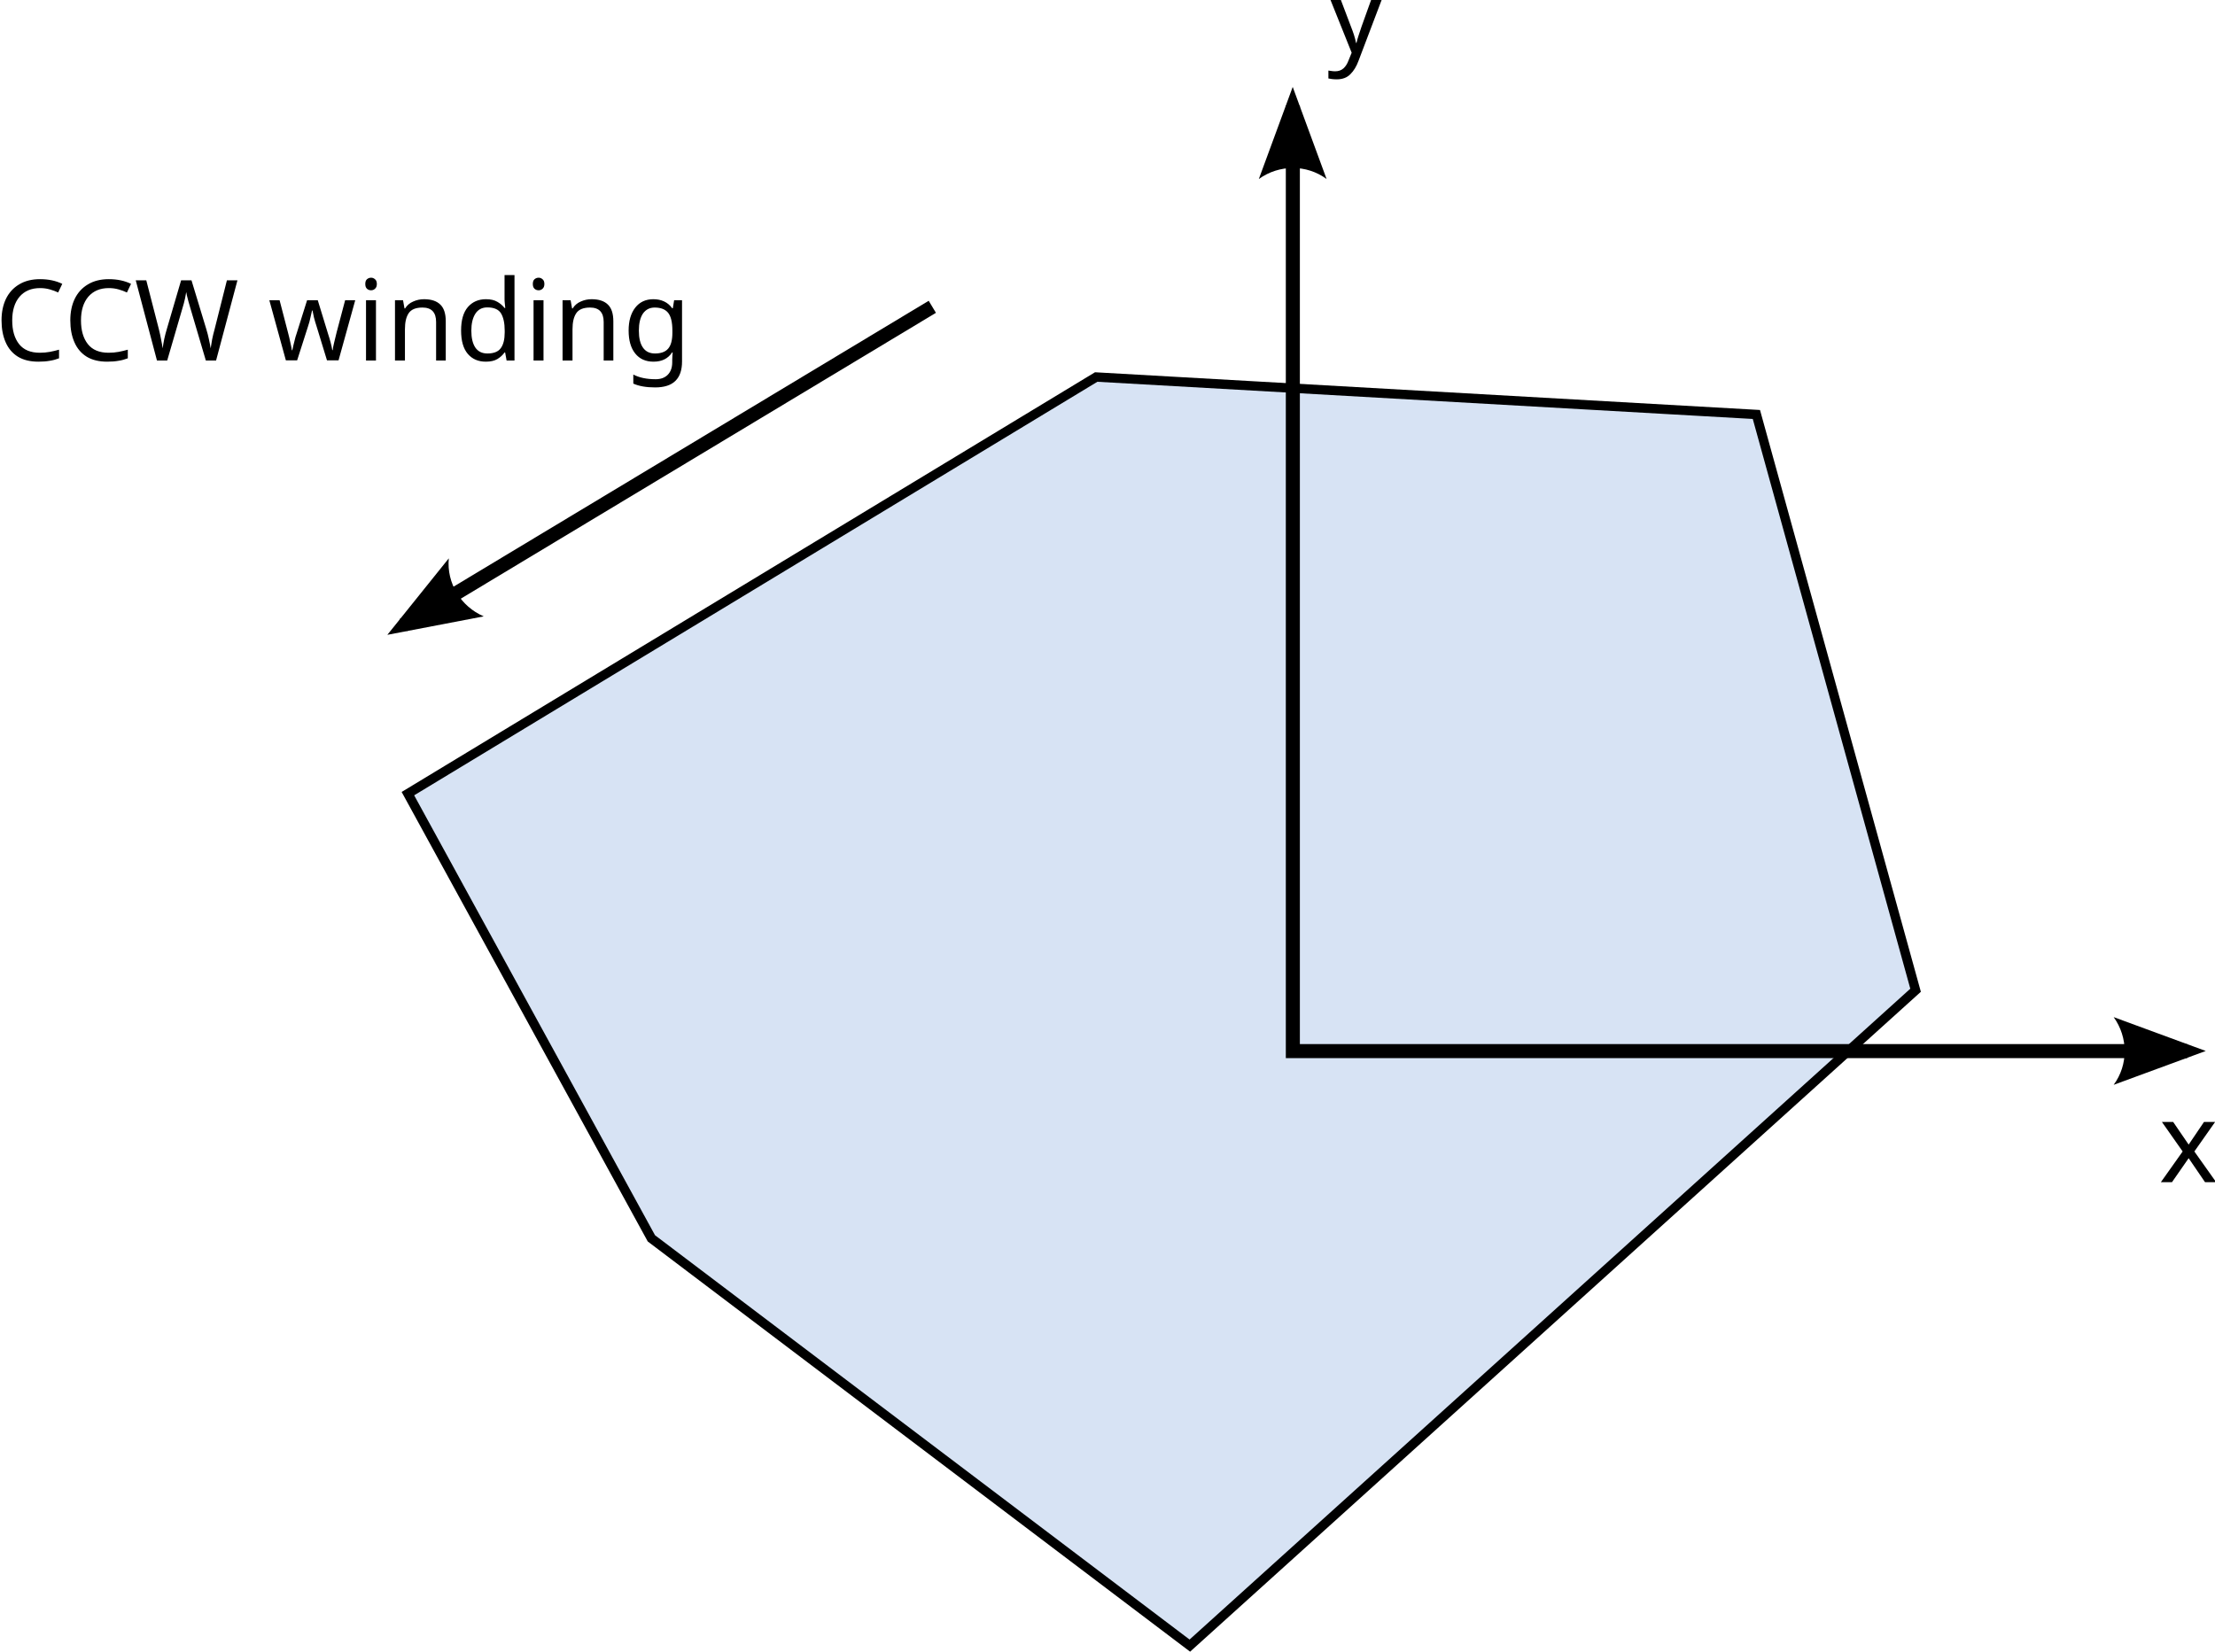
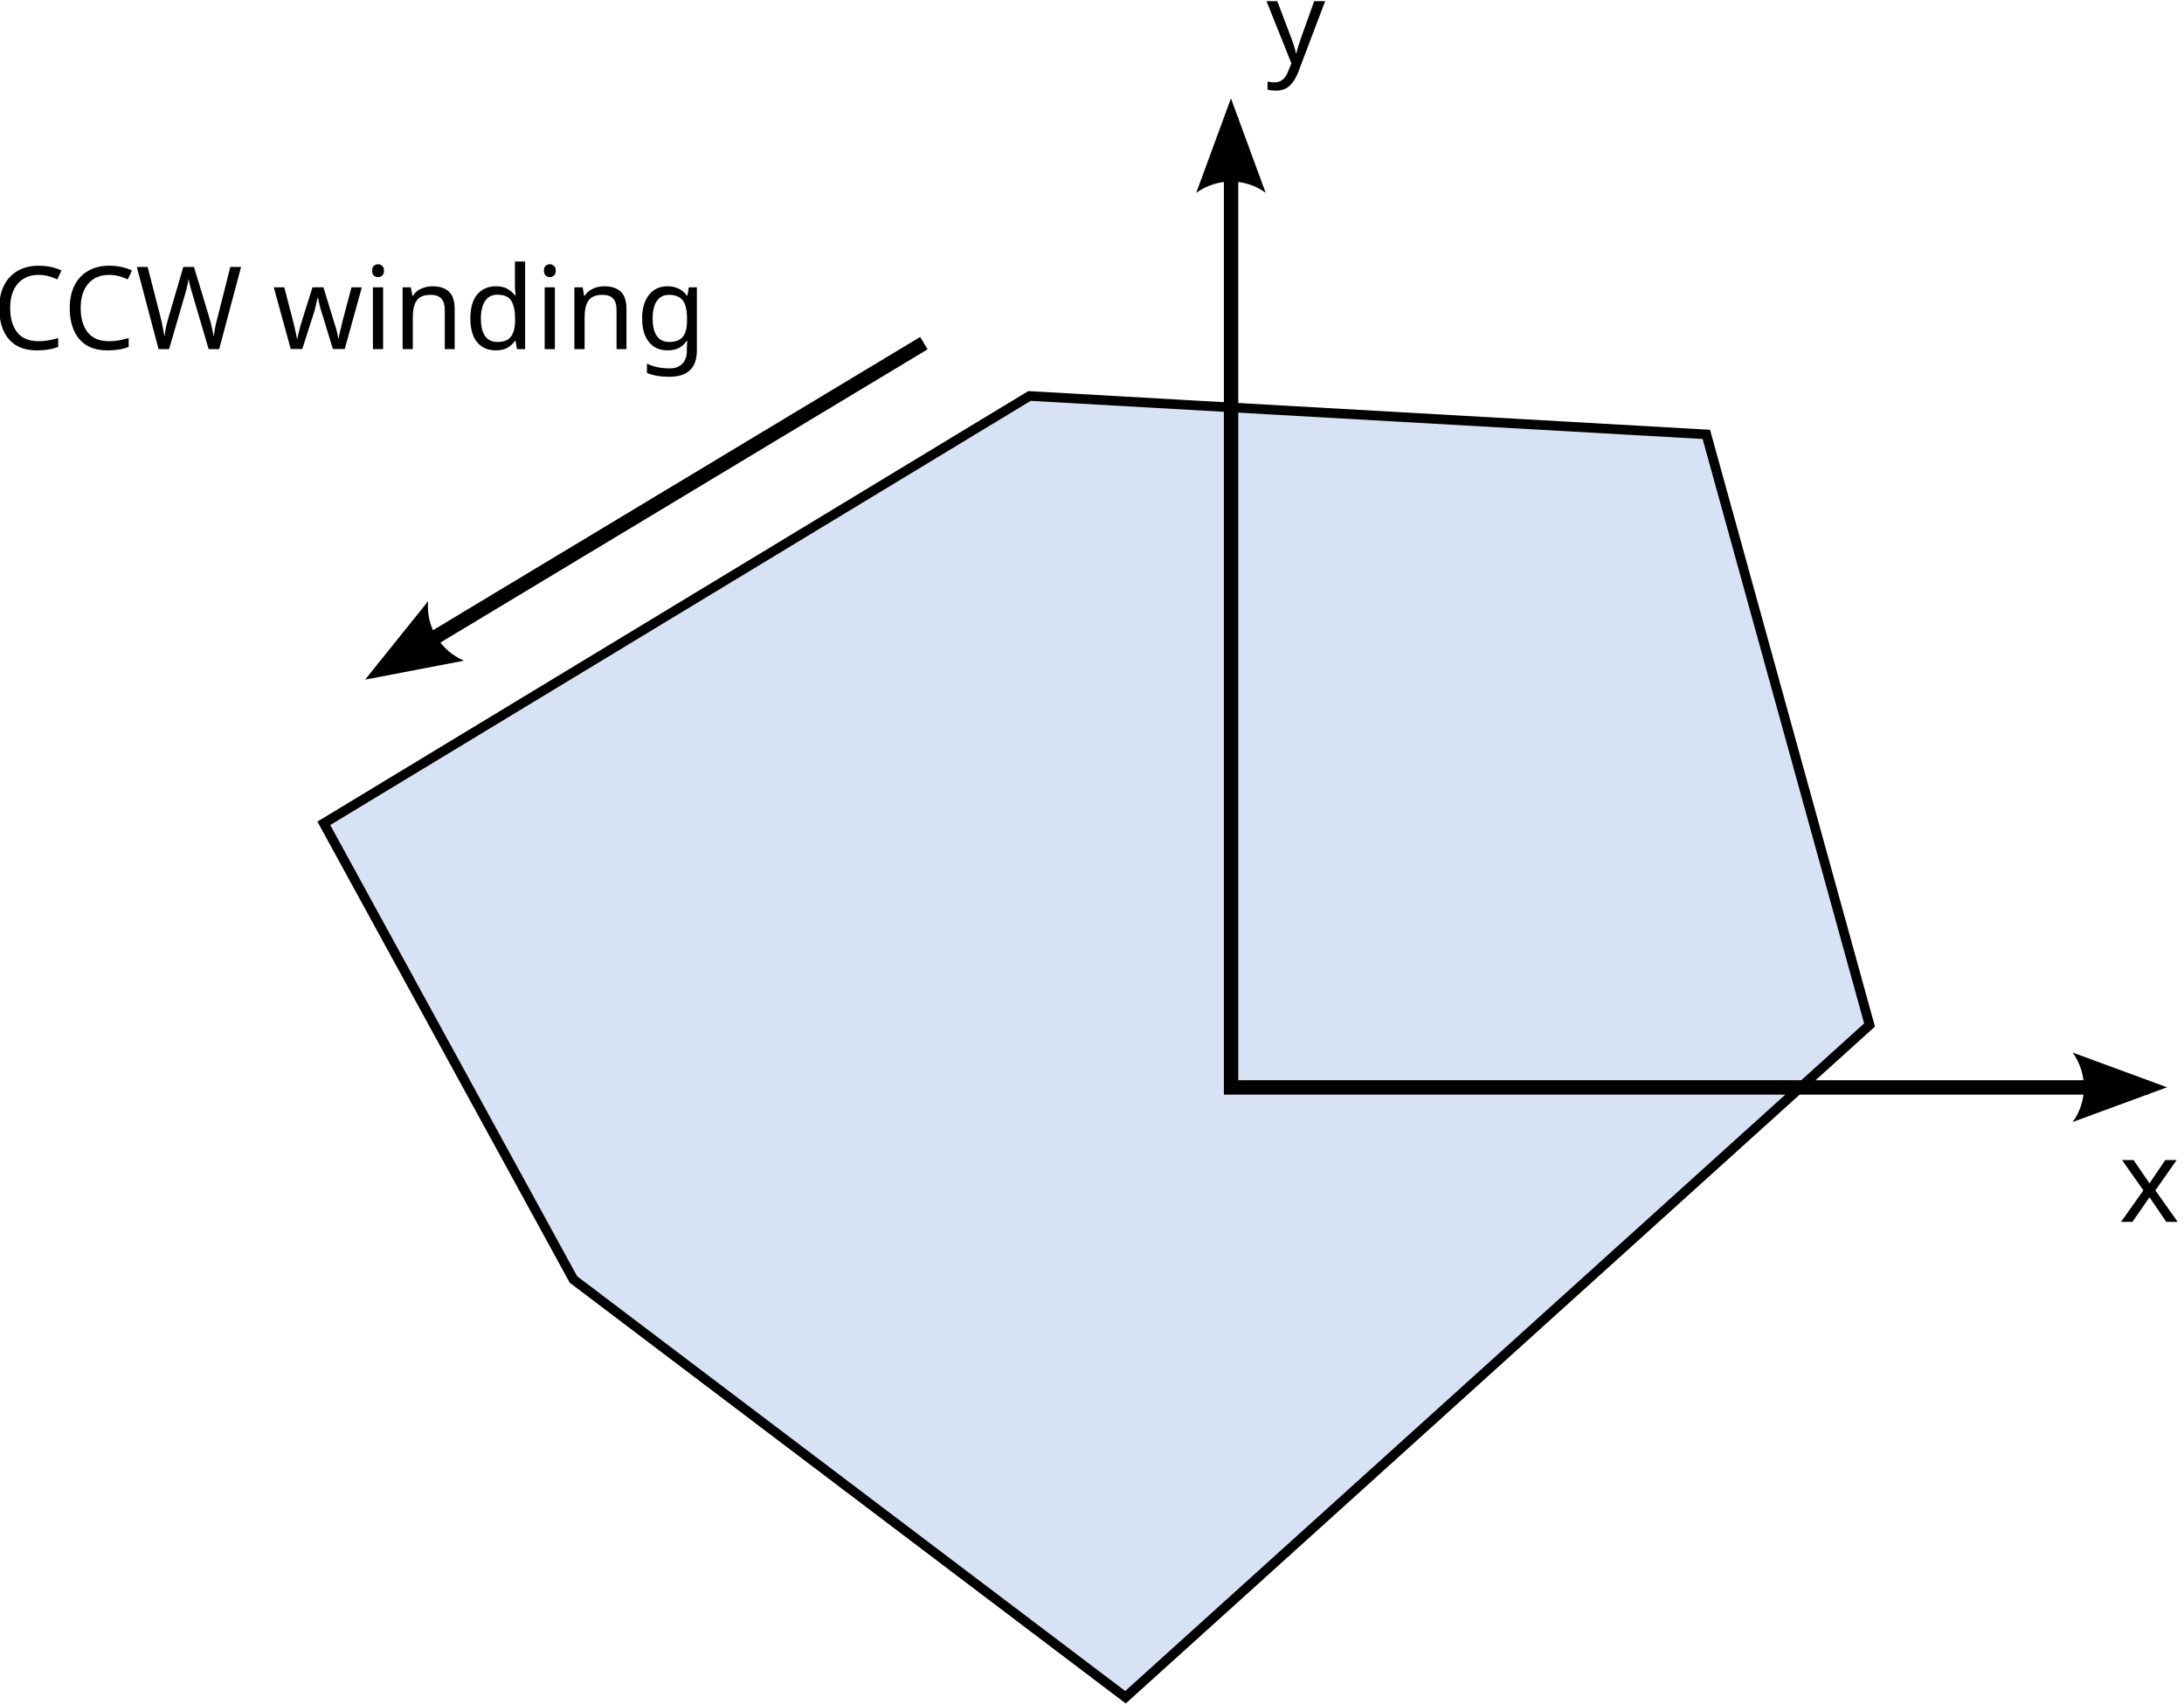
- <svg xmlns="http://www.w3.org/2000/svg" width="236.532" height="176.419" id="svg2" version="1.1">
+ <svg xmlns="http://www.w3.org/2000/svg" width="227.48" height="177.38" id="svg2" version="1.1">
  <defs id="defs4">
    <marker orient="auto" refY="0" refX="0" id="Arrow2Mstart" style="overflow:visible">
      <path id="path3660" style="font-size:12px;fill-rule:evenodd;stroke-width:0.625;stroke-linejoin:round" d="M 8.719,4.034 -2.207,0.016 8.719,-4.002 c -1.745,2.372 -1.735,5.617 -6e-7,8.035 z" transform="scale(0.6)" />
    </marker>
    <marker orient="auto" refY="0" refX="0" id="Arrow2Mend" style="overflow:visible">
      <path id="path3663" style="font-size:12px;fill-rule:evenodd;stroke-width:0.625;stroke-linejoin:round" d="M 8.719,4.034 -2.207,0.016 8.719,-4.002 c -1.745,2.372 -1.735,5.617 -6e-7,8.035 z" transform="scale(-0.6)" />
    </marker>
    <marker orient="auto" refY="0" refX="0" id="Arrow1Mend" style="overflow:visible">
      <path id="path3645" d="M 0,0 5,-5 -12.5,0 5,5 Z" style="fill-rule:evenodd;stroke:#000000;stroke-width:1pt;marker-start:none" transform="matrix(-0.4,0,0,-0.4,-4,0)" />
    </marker>
    <marker orient="auto" refY="0" refX="0" id="Arrow2Lend" style="overflow:visible">
      <path id="path3657" style="font-size:12px;fill-rule:evenodd;stroke-width:0.625;stroke-linejoin:round" d="M 8.719,4.034 -2.207,0.016 8.719,-4.002 c -1.745,2.372 -1.735,5.617 -6e-7,8.035 z" transform="matrix(-1.1,0,0,-1.1,-1.1,0)" />
    </marker>
    <marker orient="auto" refY="0" refX="0" id="Arrow1Lend" style="overflow:visible">
      <path id="path3639" d="M 0,0 5,-5 -12.5,0 5,5 Z" style="fill-rule:evenodd;stroke:#000000;stroke-width:1pt;marker-start:none" transform="matrix(-0.8,0,0,-0.8,-10,0)" />
    </marker>
    <marker orient="auto" refY="0" refX="0" id="Arrow2Lstart" style="overflow:visible">
      <path id="path3654" style="font-size:12px;fill-rule:evenodd;stroke-width:0.625;stroke-linejoin:round" d="M 8.719,4.034 -2.207,0.016 8.719,-4.002 c -1.745,2.372 -1.735,5.617 -6e-7,8.035 z" transform="matrix(1.1,0,0,1.1,1.1,0)" />
    </marker>
  </defs>
-   <g id="layer1" transform="translate(-245.9415,-381.5919)">
-     <text id="6" xml:space="preserve" x="476.473" y="507.864" style="font-style:normal;font-variant:normal;font-weight:normal;font-stretch:normal;font-size:12px;line-height:0%;font-family:Calibri;-inkscape-font-specification:Calibri;text-align:start;writing-mode:lr-tb;text-anchor:start;fill:#000000">x</text>
+   <g id="layer1" transform="translate(-255.7726,-380.6309)">
+     <text id="6" xml:space="preserve" x="476.473" y="507.864" style="font-style:normal;font-variant:normal;font-weight:normal;font-stretch:normal;font-size:12px;line-height:0%;font-family:'Hack Nerd Font';-inkscape-font-specification:'Hack Nerd Font, Normal';font-variant-ligatures:normal;font-variant-caps:normal;font-variant-numeric:normal;font-variant-east-asian:normal;text-align:start;writing-mode:lr-tb;text-anchor:start;fill:#000000">x</text>
    <text id="7" xml:space="preserve" x="482.473" y="507.864" style="font-style:normal;font-weight:normal;font-size:13.8px;line-height:0%;font-family:Calibri;text-align:start;text-anchor:start;fill:#000000"> </text>
-     <text id="8" xml:space="preserve" x="387.673" y="387.193" style="font-style:normal;font-variant:normal;font-weight:normal;font-stretch:normal;font-size:12px;line-height:0%;font-family:Calibri;-inkscape-font-specification:Calibri;text-align:start;writing-mode:lr-tb;text-anchor:start;fill:#000000">y</text>
+     <text id="8" xml:space="preserve" x="387.673" y="387.193" style="font-style:normal;font-variant:normal;font-weight:normal;font-stretch:normal;font-size:12px;line-height:0%;font-family:'Hack Nerd Font';-inkscape-font-specification:'Hack Nerd Font, Normal';font-variant-ligatures:normal;font-variant-caps:normal;font-variant-numeric:normal;font-variant-east-asian:normal;text-align:start;writing-mode:lr-tb;text-anchor:start;fill:#000000">y</text>
    <text id="9" xml:space="preserve" x="396.323" y="383.193" style="font-style:normal;font-weight:normal;font-size:13.8px;line-height:0%;font-family:Calibri;text-align:start;text-anchor:start;fill:#000000"> </text>
-     <text id="11" xml:space="preserve" x="245.373" y="420.096" style="font-style:normal;font-variant:normal;font-weight:normal;font-stretch:normal;font-size:12px;line-height:0%;font-family:Calibri;-inkscape-font-specification:Calibri;text-align:start;writing-mode:lr-tb;text-anchor:start;fill:#000000">CCW winding</text>
+     <text id="11" xml:space="preserve" x="254.958" y="416.989" style="font-style:normal;font-variant:normal;font-weight:normal;font-stretch:normal;font-size:12px;line-height:0%;font-family:'Hack Nerd Font';-inkscape-font-specification:'Hack Nerd Font, Normal';font-variant-ligatures:normal;font-variant-caps:normal;font-variant-numeric:normal;font-variant-east-asian:normal;text-align:start;writing-mode:lr-tb;text-anchor:start;fill:#000000">CCW winding</text>
    <text id="12" xml:space="preserve" x="294.623" y="397.596" style="font-style:normal;font-weight:normal;font-size:13.8px;line-height:0%;font-family:Calibri;text-align:start;text-anchor:start;fill:#000000"> </text>
-     <path style="fill:none;stroke:#000000;stroke-width:1.5;stroke-linecap:butt;stroke-linejoin:miter;stroke-miterlimit:4;stroke-dasharray:none;stroke-opacity:1;marker-end:url(#Arrow2Mend)" d="m 345.5,414.362 -56.5,34" id="path4267" />
+     <path style="fill:none;stroke:#000000;stroke-width:1.5;stroke-linecap:butt;stroke-linejoin:miter;stroke-miterlimit:4;stroke-dasharray:none;stroke-opacity:1;marker-end:url(#Arrow2Mend)" d="m 352,416.362 -56.5,34" id="path4267" />
    <path style="fill:#d7e3f4;fill-opacity:1;stroke:#000000;stroke-width:1px;stroke-linecap:butt;stroke-linejoin:miter;stroke-opacity:1" d="m 289.5,466.362 26,47.5 57.5,43.5 77.5,-70 -17,-61.5 -70.5,-4 z" id="path5829" />
    <path style="fill:none;stroke:#000000;stroke-width:1.5;stroke-linecap:butt;stroke-linejoin:miter;stroke-miterlimit:4;stroke-dasharray:none;stroke-opacity:1;marker-start:url(#Arrow2Mstart);marker-end:url(#Arrow2Mend)" d="m 384,392.862 v 101 h 95.5" id="path5241" />
  </g>
</svg>
